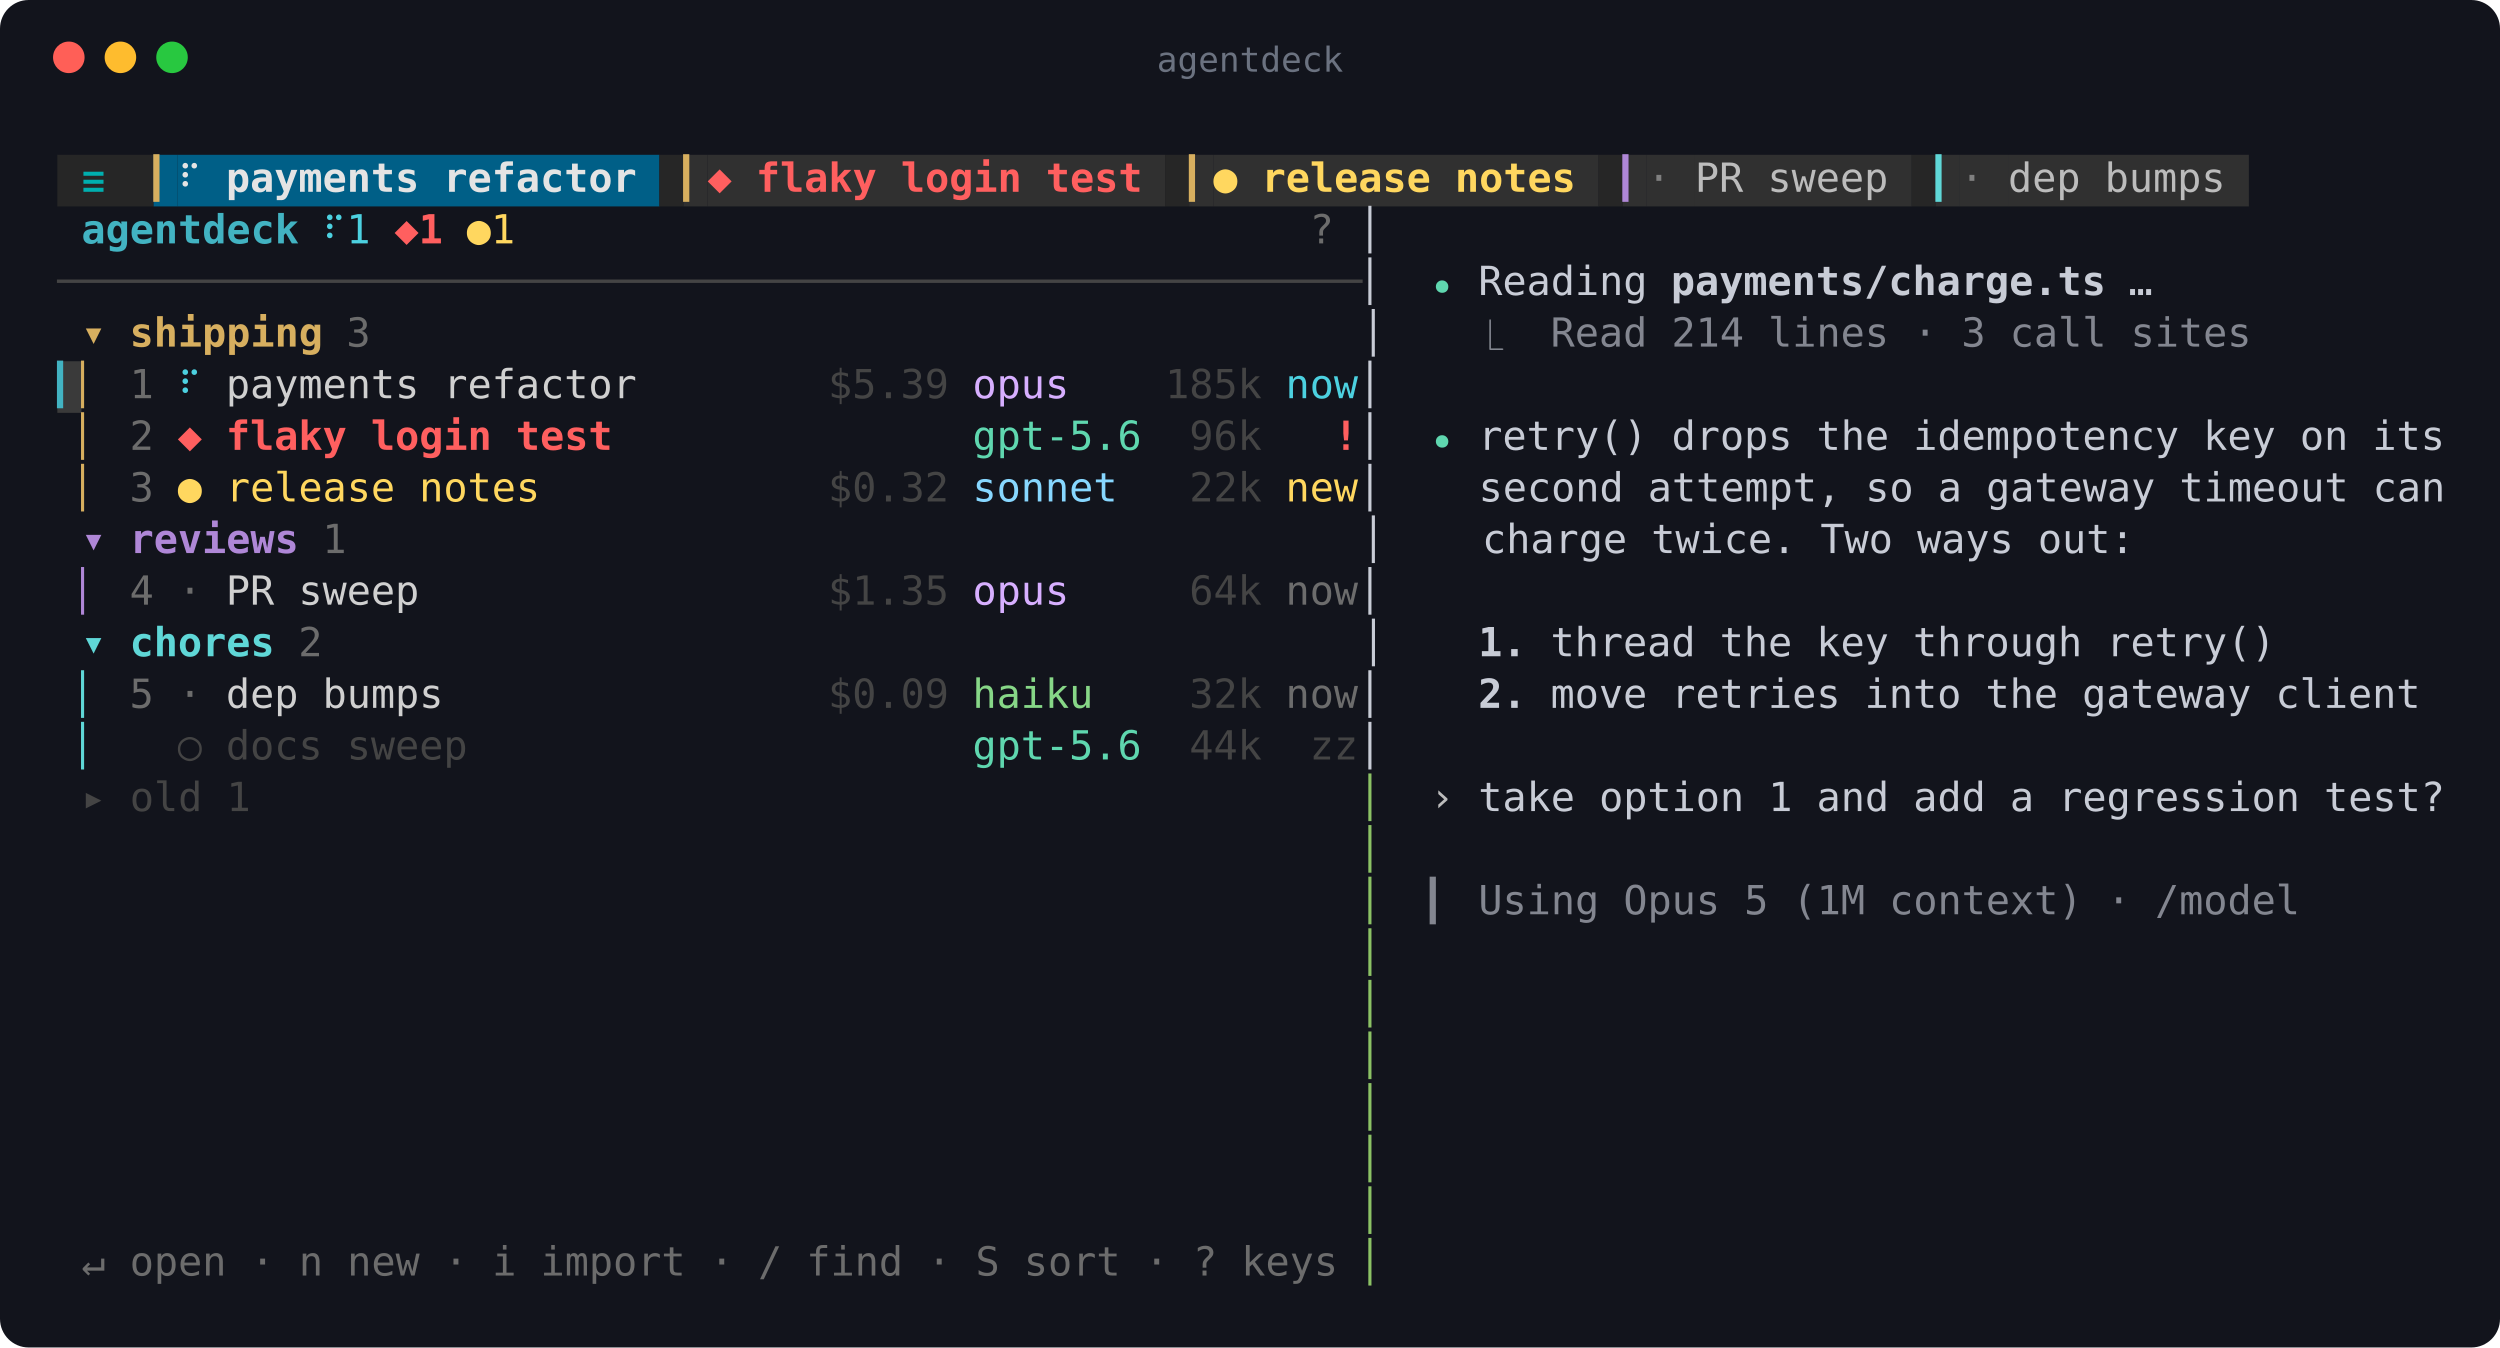
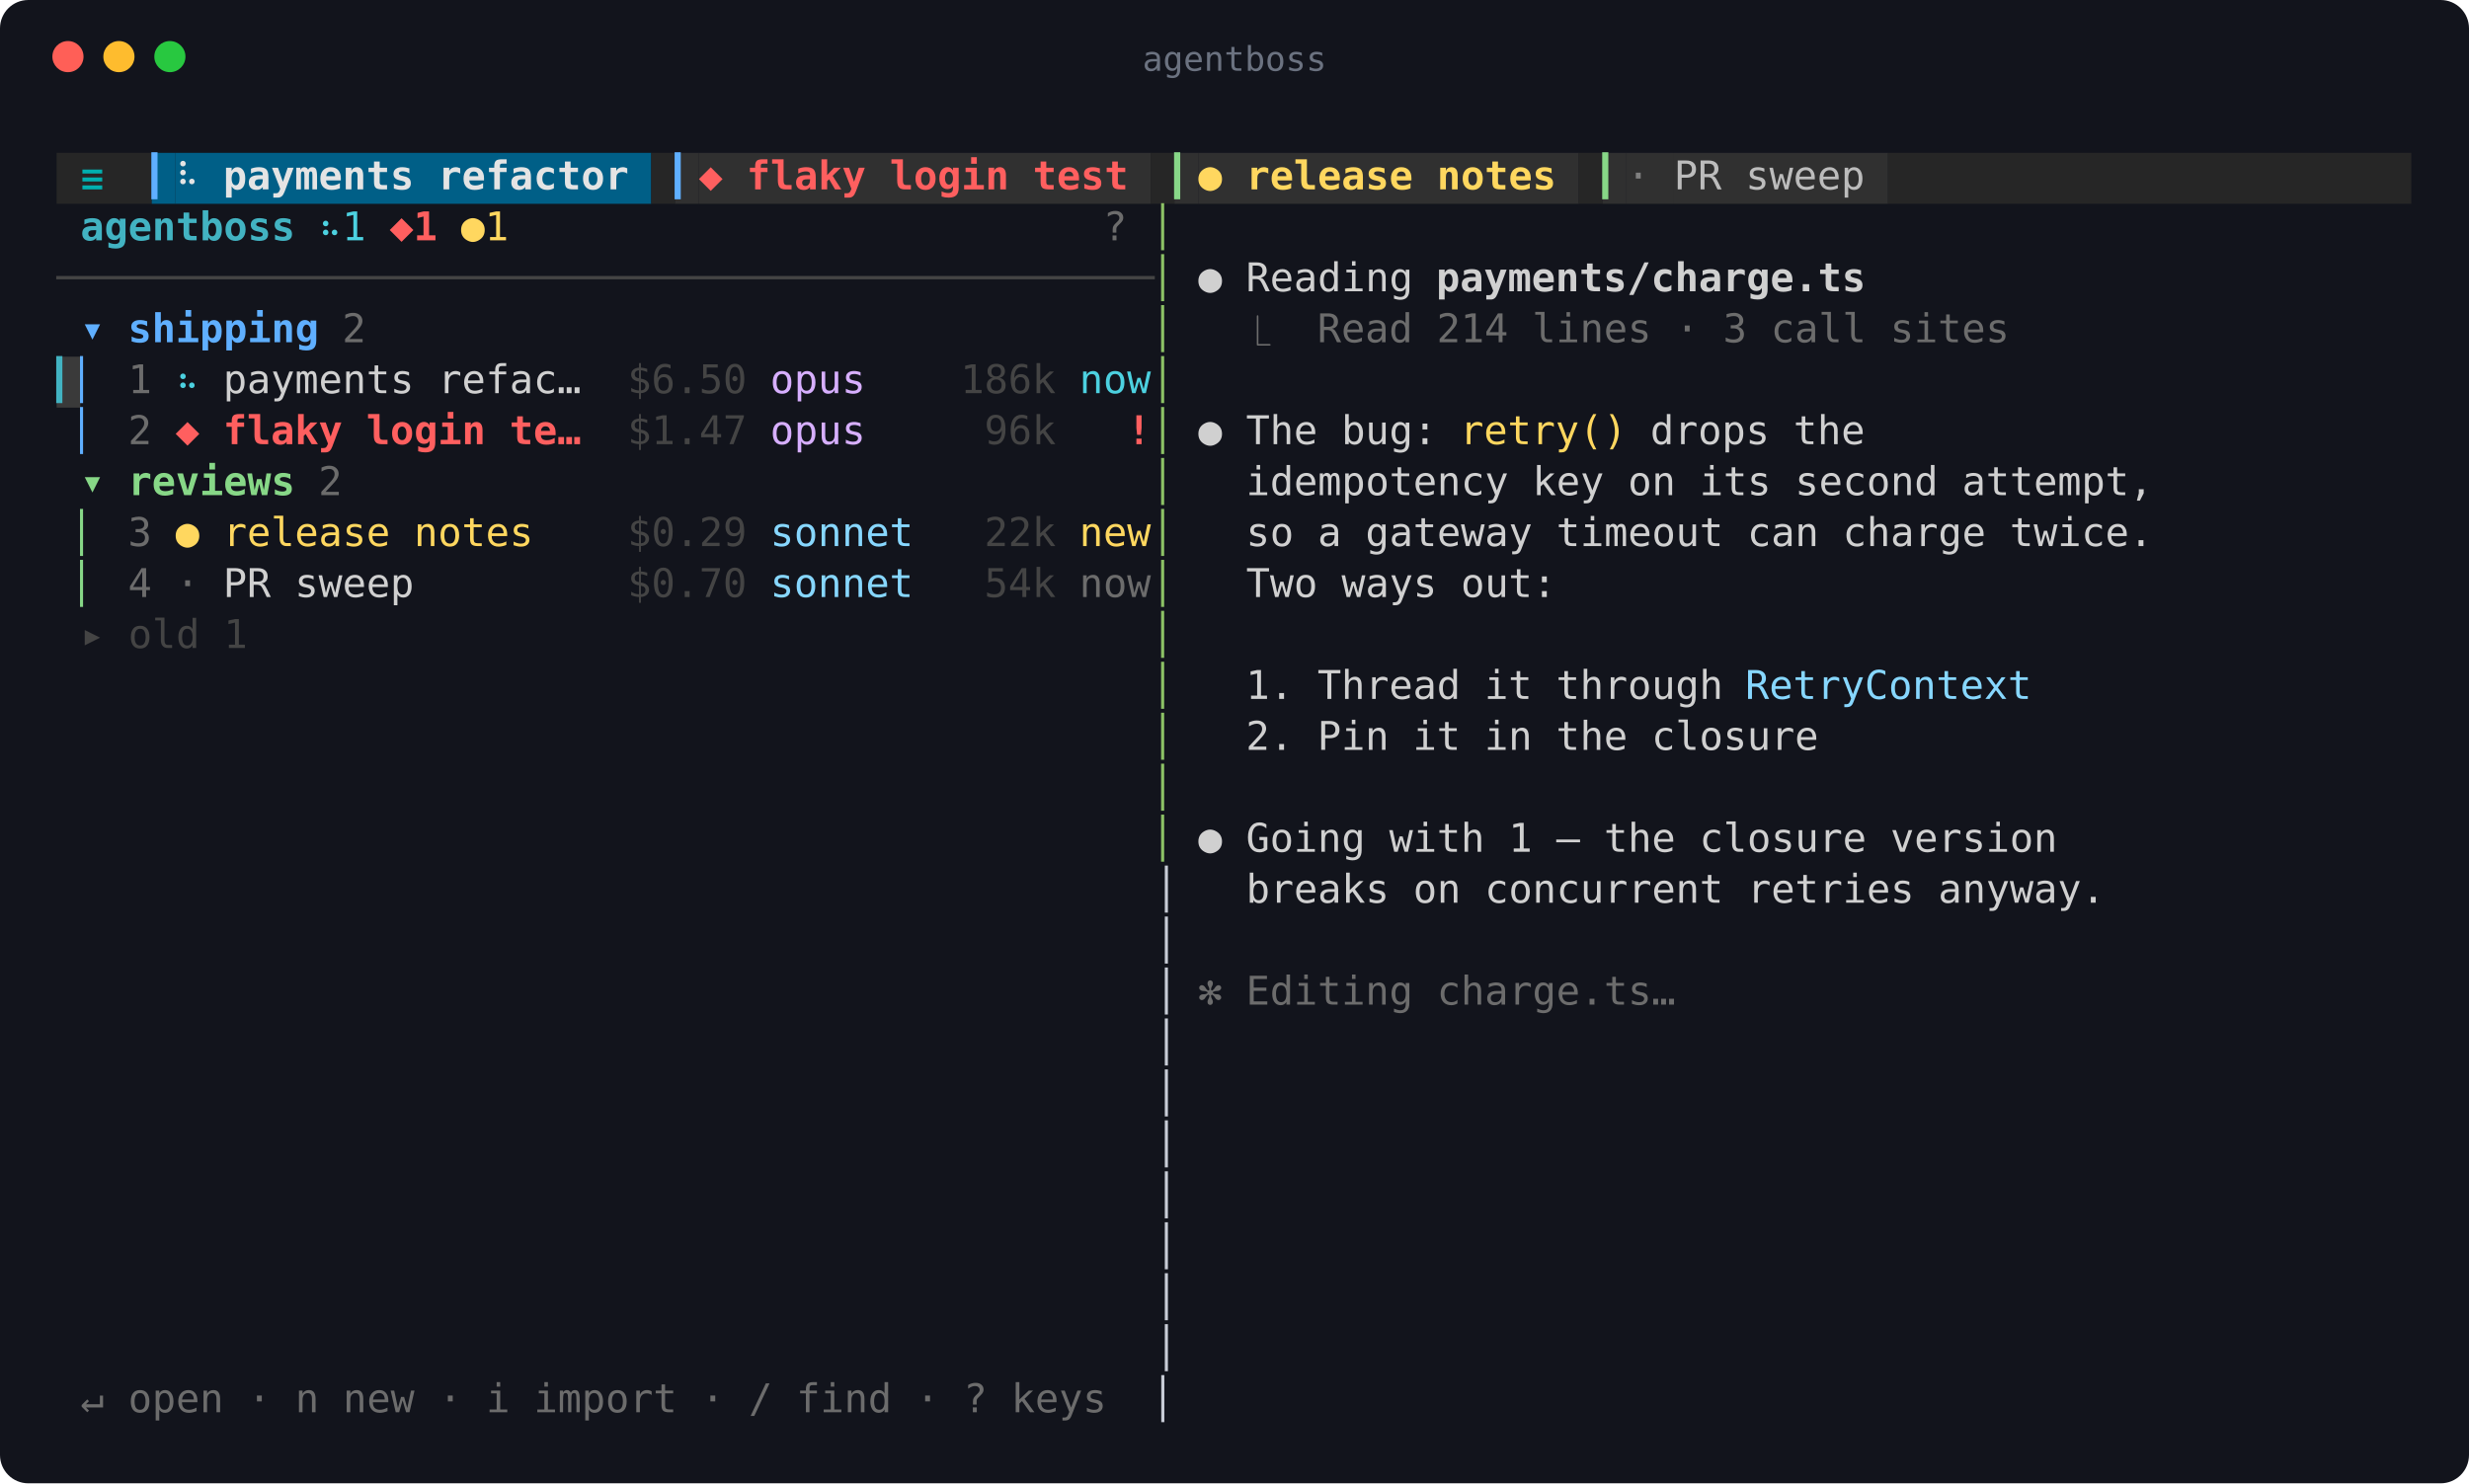
- <svg xmlns="http://www.w3.org/2000/svg" width="872" height="470" viewBox="0 0 872 470" font-family="ui-monospace,SFMono-Regular,Menlo,Consolas,&quot;DejaVu Sans Mono&quot;,monospace" font-size="14.0">
-   <rect width="872" height="470" rx="10" fill="#12141c" />
+ <svg xmlns="http://www.w3.org/2000/svg" width="872" height="524" viewBox="0 0 872 524" font-family="ui-monospace,SFMono-Regular,Menlo,Consolas,&quot;DejaVu Sans Mono&quot;,monospace" font-size="14.0">
+   <rect width="872" height="524" rx="10" fill="#12141c" />
  <g>
    <circle cx="24" cy="20" r="5.5" fill="#ff5f57" />
    <circle cx="42" cy="20" r="5.5" fill="#febc2e" />
    <circle cx="60" cy="20" r="5.5" fill="#28c840" />
-     <text x="436" y="25" fill="#6b7280" font-size="12" text-anchor="middle">agentdeck</text>
+     <text x="436" y="25" fill="#6b7280" font-size="12" text-anchor="middle">agentboss</text>
  </g>
  <rect x="20.0" y="54.0" width="33.6" height="18.0" fill="#262626" />
  <rect x="53.6" y="54.0" width="8.4" height="18.0" fill="#005f87" />
  <rect x="62.0" y="54.0" width="168.0" height="18.0" fill="#005f87" />
  <rect x="230.0" y="54.0" width="8.4" height="18.0" fill="#262626" />
  <rect x="238.4" y="54.0" width="8.4" height="18.0" fill="#303030" />
  <rect x="246.8" y="54.0" width="159.6" height="18.0" fill="#303030" />
  <rect x="406.4" y="54.0" width="8.4" height="18.0" fill="#262626" />
  <rect x="414.8" y="54.0" width="8.4" height="18.0" fill="#303030" />
  <rect x="423.2" y="54.0" width="134.4" height="18.0" fill="#303030" />
  <rect x="557.6" y="54.0" width="8.4" height="18.0" fill="#262626" />
  <rect x="566.0" y="54.0" width="8.4" height="18.0" fill="#303030" />
  <rect x="574.4" y="54.0" width="16.8" height="18.0" fill="#303030" />
  <rect x="591.2" y="54.0" width="75.6" height="18.0" fill="#303030" />
-   <rect x="666.8" y="54.0" width="8.4" height="18.0" fill="#262626" />
-   <rect x="675.2" y="54.0" width="8.4" height="18.0" fill="#303030" />
-   <rect x="683.6" y="54.0" width="16.8" height="18.0" fill="#303030" />
-   <rect x="700.4" y="54.0" width="84.0" height="18.0" fill="#303030" />
+   <rect x="666.8" y="54.0" width="184.8" height="18.0" fill="#262626" />
  <rect x="20.0" y="126.0" width="8.4" height="18.0" fill="#3a3a3a" />
  <text x="20.0" y="66.9" fill="#00afaf" textLength="33.6" lengthAdjust="spacingAndGlyphs" xml:space="preserve" font-weight="600"> ☰ </text>
-   <text x="53.6" y="66.9" fill="#d7af5f" textLength="8.4" lengthAdjust="spacingAndGlyphs" xml:space="preserve">▎</text>
-   <text x="62.0" y="66.9" fill="#e4e4e4" textLength="168.0" lengthAdjust="spacingAndGlyphs" xml:space="preserve" font-weight="600">⠏ payments refactor </text>
-   <text x="238.4" y="66.9" fill="#d7af5f" textLength="8.4" lengthAdjust="spacingAndGlyphs" xml:space="preserve">▎</text>
+   <text x="53.6" y="66.9" fill="#5fafff" textLength="8.4" lengthAdjust="spacingAndGlyphs" xml:space="preserve">▎</text>
+   <text x="62.0" y="66.9" fill="#e4e4e4" textLength="168.0" lengthAdjust="spacingAndGlyphs" xml:space="preserve" font-weight="600">⠧ payments refactor </text>
+   <text x="238.4" y="66.9" fill="#5fafff" textLength="8.4" lengthAdjust="spacingAndGlyphs" xml:space="preserve">▎</text>
  <text x="246.8" y="66.9" fill="#ff5f5f" textLength="159.6" lengthAdjust="spacingAndGlyphs" xml:space="preserve" font-weight="600">◆ flaky login test </text>
-   <text x="414.8" y="66.9" fill="#d7af5f" textLength="8.4" lengthAdjust="spacingAndGlyphs" xml:space="preserve">▎</text>
+   <text x="414.8" y="66.9" fill="#87d787" textLength="8.4" lengthAdjust="spacingAndGlyphs" xml:space="preserve">▎</text>
  <text x="423.2" y="66.9" fill="#ffd75f" textLength="134.4" lengthAdjust="spacingAndGlyphs" xml:space="preserve" font-weight="600">● release notes </text>
-   <text x="566.0" y="66.9" fill="#af87d7" textLength="8.4" lengthAdjust="spacingAndGlyphs" xml:space="preserve">▎</text>
+   <text x="566.0" y="66.9" fill="#87d787" textLength="8.4" lengthAdjust="spacingAndGlyphs" xml:space="preserve">▎</text>
  <text x="574.4" y="66.9" fill="#808080" textLength="16.8" lengthAdjust="spacingAndGlyphs" xml:space="preserve">· </text>
  <text x="591.2" y="66.9" fill="#bcbcbc" textLength="75.6" lengthAdjust="spacingAndGlyphs" xml:space="preserve">PR sweep </text>
-   <text x="675.2" y="66.9" fill="#5fd7d7" textLength="8.4" lengthAdjust="spacingAndGlyphs" xml:space="preserve">▎</text>
-   <text x="683.6" y="66.9" fill="#808080" textLength="16.8" lengthAdjust="spacingAndGlyphs" xml:space="preserve">· </text>
-   <text x="700.4" y="66.9" fill="#bcbcbc" textLength="84.0" lengthAdjust="spacingAndGlyphs" xml:space="preserve">dep bumps </text>
-   <text x="28.4" y="84.9" fill="#42b3c2" textLength="75.6" lengthAdjust="spacingAndGlyphs" xml:space="preserve" font-weight="600">agentdeck</text>
-   <text x="112.4" y="84.9" fill="#4cd1e0" textLength="16.8" lengthAdjust="spacingAndGlyphs" xml:space="preserve">⠏1</text>
+   <text x="28.4" y="84.9" fill="#42b3c2" textLength="75.6" lengthAdjust="spacingAndGlyphs" xml:space="preserve" font-weight="600">agentboss</text>
+   <text x="112.4" y="84.9" fill="#4cd1e0" textLength="16.8" lengthAdjust="spacingAndGlyphs" xml:space="preserve">⠦1</text>
  <text x="137.6" y="84.9" fill="#ff5f5f" textLength="16.8" lengthAdjust="spacingAndGlyphs" xml:space="preserve" font-weight="600">◆1</text>
  <text x="162.8" y="84.9" fill="#ffd75f" textLength="16.8" lengthAdjust="spacingAndGlyphs" xml:space="preserve">●1</text>
-   <text x="456.8" y="84.9" fill="#6c6c6c" textLength="16.8" lengthAdjust="spacingAndGlyphs" xml:space="preserve">? </text>
-   <text x="473.6" y="84.9" fill="#c8ccd6" textLength="8.4" lengthAdjust="spacingAndGlyphs" xml:space="preserve">│</text>
-   <text x="20.0" y="102.9" fill="#444444" textLength="453.6" lengthAdjust="spacingAndGlyphs" xml:space="preserve">──────────────────────────────────────────────────────</text>
-   <text x="473.6" y="102.9" fill="#c8ccd6" textLength="25.2" lengthAdjust="spacingAndGlyphs" xml:space="preserve">│  </text>
-   <text x="498.8" y="102.9" fill="#5fd7af" textLength="8.4" lengthAdjust="spacingAndGlyphs" xml:space="preserve">⏺</text>
-   <text x="507.2" y="102.9" fill="#c8ccd6" textLength="75.6" lengthAdjust="spacingAndGlyphs" xml:space="preserve"> Reading </text>
-   <text x="582.8" y="102.9" fill="#c8ccd6" textLength="151.2" lengthAdjust="spacingAndGlyphs" xml:space="preserve" font-weight="600">payments/charge.ts</text>
-   <text x="734.0" y="102.9" fill="#c8ccd6" textLength="16.8" lengthAdjust="spacingAndGlyphs" xml:space="preserve"> …</text>
-   <text x="20.0" y="120.9" fill="#d7af5f" textLength="25.2" lengthAdjust="spacingAndGlyphs" xml:space="preserve"> ▾ </text>
-   <text x="45.2" y="120.9" fill="#d7af5f" textLength="67.2" lengthAdjust="spacingAndGlyphs" xml:space="preserve" font-weight="600">shipping</text>
-   <text x="112.4" y="120.9" fill="#6c6c6c" textLength="16.8" lengthAdjust="spacingAndGlyphs" xml:space="preserve"> 3</text>
-   <text x="129.2" y="120.9" fill="#c8ccd6" textLength="386.4" lengthAdjust="spacingAndGlyphs" xml:space="preserve">                                         │    </text>
-   <text x="515.6" y="120.9" fill="#c8ccd6" textLength="268.8" lengthAdjust="spacingAndGlyphs" xml:space="preserve" opacity="0.62">⎿  Read 214 lines · 3 call sites</text>
+   <text x="389.6" y="84.9" fill="#6c6c6c" textLength="16.8" lengthAdjust="spacingAndGlyphs" xml:space="preserve">? </text>
+   <text x="406.4" y="84.9" fill="#8cc265" textLength="8.4" lengthAdjust="spacingAndGlyphs" xml:space="preserve">│</text>
+   <text x="20.0" y="102.9" fill="#444444" textLength="386.4" lengthAdjust="spacingAndGlyphs" xml:space="preserve">──────────────────────────────────────────────</text>
+   <text x="406.4" y="102.9" fill="#8cc265" textLength="8.4" lengthAdjust="spacingAndGlyphs" xml:space="preserve">│</text>
+   <text x="423.2" y="102.9" fill="#d0d0d0" textLength="84.0" lengthAdjust="spacingAndGlyphs" xml:space="preserve">● Reading </text>
+   <text x="507.2" y="102.9" fill="#d0d0d0" textLength="151.2" lengthAdjust="spacingAndGlyphs" xml:space="preserve" font-weight="600">payments/charge.ts</text>
+   <text x="20.0" y="120.9" fill="#5fafff" textLength="25.2" lengthAdjust="spacingAndGlyphs" xml:space="preserve"> ▾ </text>
+   <text x="45.2" y="120.9" fill="#5fafff" textLength="67.2" lengthAdjust="spacingAndGlyphs" xml:space="preserve" font-weight="600">shipping</text>
+   <text x="112.4" y="120.9" fill="#6c6c6c" textLength="16.8" lengthAdjust="spacingAndGlyphs" xml:space="preserve"> 2</text>
+   <text x="406.4" y="120.9" fill="#8cc265" textLength="8.4" lengthAdjust="spacingAndGlyphs" xml:space="preserve">│</text>
+   <text x="440.0" y="120.9" fill="#6c6c6c" textLength="268.8" lengthAdjust="spacingAndGlyphs" xml:space="preserve">⎿  Read 214 lines · 3 call sites</text>
  <text x="20.0" y="138.9" fill="#42b3c2" textLength="8.4" lengthAdjust="spacingAndGlyphs" xml:space="preserve" font-weight="600">▎</text>
-   <text x="28.4" y="138.9" fill="#d7af5f" textLength="8.4" lengthAdjust="spacingAndGlyphs" xml:space="preserve">▏</text>
+   <text x="28.4" y="138.9" fill="#5fafff" textLength="8.4" lengthAdjust="spacingAndGlyphs" xml:space="preserve">▏</text>
  <text x="45.2" y="138.9" fill="#6c6c6c" textLength="16.8" lengthAdjust="spacingAndGlyphs" xml:space="preserve">1 </text>
-   <text x="62.0" y="138.9" fill="#4cd1e0" textLength="8.4" lengthAdjust="spacingAndGlyphs" xml:space="preserve">⠏</text>
-   <text x="78.8" y="138.9" fill="#d0d0d0" textLength="193.2" lengthAdjust="spacingAndGlyphs" xml:space="preserve">payments refactor      </text>
-   <text x="280.4" y="138.9" fill="#444444" textLength="50.4" lengthAdjust="spacingAndGlyphs" xml:space="preserve"> $5.39</text>
-   <text x="339.2" y="138.9" fill="#d7afff" textLength="58.8" lengthAdjust="spacingAndGlyphs" xml:space="preserve">opus   </text>
-   <text x="406.4" y="138.9" fill="#444444" textLength="33.6" lengthAdjust="spacingAndGlyphs" xml:space="preserve">185k</text>
-   <text x="448.4" y="138.9" fill="#4cd1e0" textLength="25.2" lengthAdjust="spacingAndGlyphs" xml:space="preserve">now</text>
-   <text x="473.6" y="138.9" fill="#c8ccd6" textLength="8.4" lengthAdjust="spacingAndGlyphs" xml:space="preserve">│</text>
-   <text x="28.4" y="156.9" fill="#d7af5f" textLength="8.4" lengthAdjust="spacingAndGlyphs" xml:space="preserve">▏</text>
+   <text x="62.0" y="138.9" fill="#4cd1e0" textLength="8.4" lengthAdjust="spacingAndGlyphs" xml:space="preserve">⠦</text>
+   <text x="78.8" y="138.9" fill="#d0d0d0" textLength="126.0" lengthAdjust="spacingAndGlyphs" xml:space="preserve">payments refac…</text>
+   <text x="213.2" y="138.9" fill="#444444" textLength="50.4" lengthAdjust="spacingAndGlyphs" xml:space="preserve"> $6.50</text>
+   <text x="272.0" y="138.9" fill="#d7afff" textLength="58.8" lengthAdjust="spacingAndGlyphs" xml:space="preserve">opus   </text>
+   <text x="339.2" y="138.9" fill="#444444" textLength="33.6" lengthAdjust="spacingAndGlyphs" xml:space="preserve">186k</text>
+   <text x="381.2" y="138.9" fill="#4cd1e0" textLength="25.2" lengthAdjust="spacingAndGlyphs" xml:space="preserve">now</text>
+   <text x="406.4" y="138.9" fill="#8cc265" textLength="8.4" lengthAdjust="spacingAndGlyphs" xml:space="preserve">│</text>
+   <text x="28.4" y="156.9" fill="#5fafff" textLength="8.4" lengthAdjust="spacingAndGlyphs" xml:space="preserve">▏</text>
  <text x="45.2" y="156.9" fill="#6c6c6c" textLength="16.8" lengthAdjust="spacingAndGlyphs" xml:space="preserve">2 </text>
  <text x="62.0" y="156.9" fill="#ff5f5f" textLength="8.4" lengthAdjust="spacingAndGlyphs" xml:space="preserve" font-weight="600">◆</text>
-   <text x="78.8" y="156.9" fill="#ff5f5f" textLength="193.2" lengthAdjust="spacingAndGlyphs" xml:space="preserve" font-weight="600">flaky login test       </text>
-   <text x="339.2" y="156.9" fill="#5fd7af" textLength="58.8" lengthAdjust="spacingAndGlyphs" xml:space="preserve">gpt-5.6</text>
-   <text x="406.4" y="156.9" fill="#444444" textLength="33.6" lengthAdjust="spacingAndGlyphs" xml:space="preserve"> 96k</text>
-   <text x="448.4" y="156.9" fill="#ff5f5f" textLength="25.2" lengthAdjust="spacingAndGlyphs" xml:space="preserve" font-weight="600">  !</text>
-   <text x="473.6" y="156.9" fill="#c8ccd6" textLength="25.2" lengthAdjust="spacingAndGlyphs" xml:space="preserve">│  </text>
-   <text x="498.8" y="156.9" fill="#5fd7af" textLength="8.4" lengthAdjust="spacingAndGlyphs" xml:space="preserve">⏺</text>
-   <text x="507.2" y="156.9" fill="#c8ccd6" textLength="344.4" lengthAdjust="spacingAndGlyphs" xml:space="preserve"> retry() drops the idempotency key on its</text>
-   <text x="28.4" y="174.9" fill="#d7af5f" textLength="8.4" lengthAdjust="spacingAndGlyphs" xml:space="preserve">▏</text>
-   <text x="45.2" y="174.9" fill="#6c6c6c" textLength="16.8" lengthAdjust="spacingAndGlyphs" xml:space="preserve">3 </text>
-   <text x="62.0" y="174.9" fill="#ffd75f" textLength="8.4" lengthAdjust="spacingAndGlyphs" xml:space="preserve">●</text>
-   <text x="78.8" y="174.9" fill="#ffd75f" textLength="193.2" lengthAdjust="spacingAndGlyphs" xml:space="preserve">release notes          </text>
-   <text x="280.4" y="174.9" fill="#444444" textLength="50.4" lengthAdjust="spacingAndGlyphs" xml:space="preserve"> $0.32</text>
-   <text x="339.2" y="174.9" fill="#87d7ff" textLength="58.8" lengthAdjust="spacingAndGlyphs" xml:space="preserve">sonnet </text>
-   <text x="406.4" y="174.9" fill="#444444" textLength="33.6" lengthAdjust="spacingAndGlyphs" xml:space="preserve"> 22k</text>
-   <text x="448.4" y="174.9" fill="#ffd75f" textLength="25.2" lengthAdjust="spacingAndGlyphs" xml:space="preserve">new</text>
-   <text x="473.6" y="174.9" fill="#c8ccd6" textLength="378.0" lengthAdjust="spacingAndGlyphs" xml:space="preserve">│    second attempt, so a gateway timeout can</text>
-   <text x="20.0" y="192.9" fill="#af87d7" textLength="25.2" lengthAdjust="spacingAndGlyphs" xml:space="preserve"> ▾ </text>
-   <text x="45.2" y="192.9" fill="#af87d7" textLength="58.8" lengthAdjust="spacingAndGlyphs" xml:space="preserve" font-weight="600">reviews</text>
-   <text x="104.0" y="192.9" fill="#6c6c6c" textLength="16.8" lengthAdjust="spacingAndGlyphs" xml:space="preserve"> 1</text>
-   <text x="120.8" y="192.9" fill="#c8ccd6" textLength="621.6" lengthAdjust="spacingAndGlyphs" xml:space="preserve">                                          │    charge twice. Two ways out:</text>
-   <text x="28.4" y="210.9" fill="#af87d7" textLength="8.4" lengthAdjust="spacingAndGlyphs" xml:space="preserve">▏</text>
+   <text x="78.8" y="156.9" fill="#ff5f5f" textLength="126.0" lengthAdjust="spacingAndGlyphs" xml:space="preserve" font-weight="600">flaky login te…</text>
+   <text x="213.2" y="156.9" fill="#444444" textLength="50.4" lengthAdjust="spacingAndGlyphs" xml:space="preserve"> $1.47</text>
+   <text x="272.0" y="156.9" fill="#d7afff" textLength="58.8" lengthAdjust="spacingAndGlyphs" xml:space="preserve">opus   </text>
+   <text x="339.2" y="156.9" fill="#444444" textLength="33.6" lengthAdjust="spacingAndGlyphs" xml:space="preserve"> 96k</text>
+   <text x="381.2" y="156.9" fill="#ff5f5f" textLength="25.2" lengthAdjust="spacingAndGlyphs" xml:space="preserve" font-weight="600">  !</text>
+   <text x="406.4" y="156.9" fill="#8cc265" textLength="8.4" lengthAdjust="spacingAndGlyphs" xml:space="preserve">│</text>
+   <text x="423.2" y="156.9" fill="#d0d0d0" textLength="92.4" lengthAdjust="spacingAndGlyphs" xml:space="preserve">● The bug: </text>
+   <text x="515.6" y="156.9" fill="#ffd75f" textLength="58.8" lengthAdjust="spacingAndGlyphs" xml:space="preserve">retry()</text>
+   <text x="574.4" y="156.9" fill="#d0d0d0" textLength="84.0" lengthAdjust="spacingAndGlyphs" xml:space="preserve"> drops the</text>
+   <text x="20.0" y="174.9" fill="#87d787" textLength="25.2" lengthAdjust="spacingAndGlyphs" xml:space="preserve"> ▾ </text>
+   <text x="45.2" y="174.9" fill="#87d787" textLength="58.8" lengthAdjust="spacingAndGlyphs" xml:space="preserve" font-weight="600">reviews</text>
+   <text x="104.0" y="174.9" fill="#6c6c6c" textLength="16.8" lengthAdjust="spacingAndGlyphs" xml:space="preserve"> 2</text>
+   <text x="406.4" y="174.9" fill="#8cc265" textLength="8.4" lengthAdjust="spacingAndGlyphs" xml:space="preserve">│</text>
+   <text x="414.8" y="174.9" fill="#d0d0d0" textLength="344.4" lengthAdjust="spacingAndGlyphs" xml:space="preserve">   idempotency key on its second attempt,</text>
+   <text x="28.4" y="192.9" fill="#87d787" textLength="8.4" lengthAdjust="spacingAndGlyphs" xml:space="preserve">▏</text>
+   <text x="45.2" y="192.9" fill="#6c6c6c" textLength="16.8" lengthAdjust="spacingAndGlyphs" xml:space="preserve">3 </text>
+   <text x="62.0" y="192.9" fill="#ffd75f" textLength="8.4" lengthAdjust="spacingAndGlyphs" xml:space="preserve">●</text>
+   <text x="78.8" y="192.9" fill="#ffd75f" textLength="126.0" lengthAdjust="spacingAndGlyphs" xml:space="preserve">release notes  </text>
+   <text x="213.2" y="192.9" fill="#444444" textLength="50.4" lengthAdjust="spacingAndGlyphs" xml:space="preserve"> $0.29</text>
+   <text x="272.0" y="192.9" fill="#87d7ff" textLength="58.8" lengthAdjust="spacingAndGlyphs" xml:space="preserve">sonnet </text>
+   <text x="339.2" y="192.9" fill="#444444" textLength="33.6" lengthAdjust="spacingAndGlyphs" xml:space="preserve"> 22k</text>
+   <text x="381.2" y="192.9" fill="#ffd75f" textLength="25.2" lengthAdjust="spacingAndGlyphs" xml:space="preserve">new</text>
+   <text x="406.4" y="192.9" fill="#8cc265" textLength="8.4" lengthAdjust="spacingAndGlyphs" xml:space="preserve">│</text>
+   <text x="414.8" y="192.9" fill="#d0d0d0" textLength="344.4" lengthAdjust="spacingAndGlyphs" xml:space="preserve">   so a gateway timeout can charge twice.</text>
+   <text x="28.4" y="210.9" fill="#87d787" textLength="8.4" lengthAdjust="spacingAndGlyphs" xml:space="preserve">▏</text>
  <text x="45.2" y="210.9" fill="#6c6c6c" textLength="25.2" lengthAdjust="spacingAndGlyphs" xml:space="preserve">4 ·</text>
-   <text x="78.8" y="210.9" fill="#d0d0d0" textLength="193.2" lengthAdjust="spacingAndGlyphs" xml:space="preserve">PR sweep               </text>
-   <text x="280.4" y="210.9" fill="#444444" textLength="50.4" lengthAdjust="spacingAndGlyphs" xml:space="preserve"> $1.35</text>
-   <text x="339.2" y="210.9" fill="#d7afff" textLength="58.8" lengthAdjust="spacingAndGlyphs" xml:space="preserve">opus   </text>
-   <text x="406.4" y="210.9" fill="#444444" textLength="33.6" lengthAdjust="spacingAndGlyphs" xml:space="preserve"> 64k</text>
-   <text x="448.4" y="210.9" fill="#6c6c6c" textLength="25.2" lengthAdjust="spacingAndGlyphs" xml:space="preserve">now</text>
-   <text x="473.6" y="210.9" fill="#c8ccd6" textLength="8.4" lengthAdjust="spacingAndGlyphs" xml:space="preserve">│</text>
-   <text x="20.0" y="228.9" fill="#5fd7d7" textLength="25.2" lengthAdjust="spacingAndGlyphs" xml:space="preserve"> ▾ </text>
-   <text x="45.2" y="228.9" fill="#5fd7d7" textLength="50.4" lengthAdjust="spacingAndGlyphs" xml:space="preserve" font-weight="600">chores</text>
-   <text x="95.6" y="228.9" fill="#6c6c6c" textLength="16.8" lengthAdjust="spacingAndGlyphs" xml:space="preserve"> 2</text>
-   <text x="112.4" y="228.9" fill="#c8ccd6" textLength="403.2" lengthAdjust="spacingAndGlyphs" xml:space="preserve">                                           │    </text>
-   <text x="515.6" y="228.9" fill="#c8ccd6" textLength="16.8" lengthAdjust="spacingAndGlyphs" xml:space="preserve" font-weight="600">1.</text>
-   <text x="532.4" y="228.9" fill="#c8ccd6" textLength="260.4" lengthAdjust="spacingAndGlyphs" xml:space="preserve"> thread the key through retry()</text>
-   <text x="28.4" y="246.9" fill="#5fd7d7" textLength="8.4" lengthAdjust="spacingAndGlyphs" xml:space="preserve">▏</text>
-   <text x="45.2" y="246.9" fill="#6c6c6c" textLength="25.2" lengthAdjust="spacingAndGlyphs" xml:space="preserve">5 ·</text>
-   <text x="78.8" y="246.9" fill="#d0d0d0" textLength="193.2" lengthAdjust="spacingAndGlyphs" xml:space="preserve">dep bumps              </text>
-   <text x="280.4" y="246.9" fill="#444444" textLength="50.4" lengthAdjust="spacingAndGlyphs" xml:space="preserve"> $0.09</text>
-   <text x="339.2" y="246.9" fill="#87d787" textLength="58.8" lengthAdjust="spacingAndGlyphs" xml:space="preserve">haiku  </text>
-   <text x="406.4" y="246.9" fill="#444444" textLength="33.6" lengthAdjust="spacingAndGlyphs" xml:space="preserve"> 32k</text>
-   <text x="448.4" y="246.9" fill="#6c6c6c" textLength="25.2" lengthAdjust="spacingAndGlyphs" xml:space="preserve">now</text>
-   <text x="473.6" y="246.9" fill="#c8ccd6" textLength="42.0" lengthAdjust="spacingAndGlyphs" xml:space="preserve">│    </text>
-   <text x="515.6" y="246.9" fill="#c8ccd6" textLength="16.8" lengthAdjust="spacingAndGlyphs" xml:space="preserve" font-weight="600">2.</text>
-   <text x="532.4" y="246.9" fill="#c8ccd6" textLength="310.8" lengthAdjust="spacingAndGlyphs" xml:space="preserve"> move retries into the gateway client</text>
-   <text x="28.4" y="264.9" fill="#5fd7d7" textLength="8.4" lengthAdjust="spacingAndGlyphs" xml:space="preserve">▏</text>
-   <text x="62.0" y="264.9" fill="#444444" textLength="8.4" lengthAdjust="spacingAndGlyphs" xml:space="preserve">○</text>
-   <text x="78.8" y="264.9" fill="#444444" textLength="193.2" lengthAdjust="spacingAndGlyphs" xml:space="preserve">docs sweep             </text>
-   <text x="339.2" y="264.9" fill="#5fd7af" textLength="58.8" lengthAdjust="spacingAndGlyphs" xml:space="preserve">gpt-5.6</text>
-   <text x="406.4" y="264.9" fill="#444444" textLength="33.6" lengthAdjust="spacingAndGlyphs" xml:space="preserve"> 44k</text>
-   <text x="448.4" y="264.9" fill="#444444" textLength="25.2" lengthAdjust="spacingAndGlyphs" xml:space="preserve"> zz</text>
-   <text x="473.6" y="264.9" fill="#c8ccd6" textLength="8.4" lengthAdjust="spacingAndGlyphs" xml:space="preserve">│</text>
-   <text x="20.0" y="282.9" fill="#444444" textLength="67.2" lengthAdjust="spacingAndGlyphs" xml:space="preserve"> ▸ old 1</text>
-   <text x="473.6" y="282.9" fill="#8cc265" textLength="8.4" lengthAdjust="spacingAndGlyphs" xml:space="preserve">│</text>
-   <text x="498.8" y="282.9" fill="#bcbcbc" textLength="8.4" lengthAdjust="spacingAndGlyphs" xml:space="preserve">›</text>
-   <text x="507.2" y="282.9" fill="#c8ccd6" textLength="344.4" lengthAdjust="spacingAndGlyphs" xml:space="preserve"> take option 1 and add a regression test?</text>
-   <text x="473.6" y="300.9" fill="#8cc265" textLength="8.4" lengthAdjust="spacingAndGlyphs" xml:space="preserve">│</text>
-   <text x="473.6" y="318.9" fill="#8cc265" textLength="8.4" lengthAdjust="spacingAndGlyphs" xml:space="preserve">│</text>
-   <text x="498.8" y="318.9" fill="#c8ccd6" textLength="302.4" lengthAdjust="spacingAndGlyphs" xml:space="preserve" opacity="0.62">▎ Using Opus 5 (1M context) · /model</text>
-   <text x="473.6" y="336.9" fill="#8cc265" textLength="8.4" lengthAdjust="spacingAndGlyphs" xml:space="preserve">│</text>
-   <text x="473.6" y="354.9" fill="#8cc265" textLength="8.4" lengthAdjust="spacingAndGlyphs" xml:space="preserve">│</text>
-   <text x="473.6" y="372.9" fill="#8cc265" textLength="8.4" lengthAdjust="spacingAndGlyphs" xml:space="preserve">│</text>
-   <text x="473.6" y="390.9" fill="#8cc265" textLength="8.4" lengthAdjust="spacingAndGlyphs" xml:space="preserve">│</text>
-   <text x="473.6" y="408.9" fill="#8cc265" textLength="8.4" lengthAdjust="spacingAndGlyphs" xml:space="preserve">│</text>
-   <text x="473.6" y="426.9" fill="#8cc265" textLength="8.4" lengthAdjust="spacingAndGlyphs" xml:space="preserve">│</text>
-   <text x="28.4" y="444.9" fill="#6c6c6c" textLength="436.8" lengthAdjust="spacingAndGlyphs" xml:space="preserve">↵ open · n new · i import · / find · S sort · ? keys</text>
-   <text x="473.6" y="444.9" fill="#8cc265" textLength="8.4" lengthAdjust="spacingAndGlyphs" xml:space="preserve">│</text>
+   <text x="78.8" y="210.9" fill="#d0d0d0" textLength="126.0" lengthAdjust="spacingAndGlyphs" xml:space="preserve">PR sweep       </text>
+   <text x="213.2" y="210.9" fill="#444444" textLength="50.4" lengthAdjust="spacingAndGlyphs" xml:space="preserve"> $0.70</text>
+   <text x="272.0" y="210.9" fill="#87d7ff" textLength="58.8" lengthAdjust="spacingAndGlyphs" xml:space="preserve">sonnet </text>
+   <text x="339.2" y="210.9" fill="#444444" textLength="33.6" lengthAdjust="spacingAndGlyphs" xml:space="preserve"> 54k</text>
+   <text x="381.2" y="210.9" fill="#6c6c6c" textLength="25.2" lengthAdjust="spacingAndGlyphs" xml:space="preserve">now</text>
+   <text x="406.4" y="210.9" fill="#8cc265" textLength="8.4" lengthAdjust="spacingAndGlyphs" xml:space="preserve">│</text>
+   <text x="414.8" y="210.9" fill="#d0d0d0" textLength="134.4" lengthAdjust="spacingAndGlyphs" xml:space="preserve">   Two ways out:</text>
+   <text x="20.0" y="228.9" fill="#444444" textLength="67.2" lengthAdjust="spacingAndGlyphs" xml:space="preserve"> ▸ old 1</text>
+   <text x="406.4" y="228.9" fill="#8cc265" textLength="8.4" lengthAdjust="spacingAndGlyphs" xml:space="preserve">│</text>
+   <text x="406.4" y="246.9" fill="#8cc265" textLength="8.4" lengthAdjust="spacingAndGlyphs" xml:space="preserve">│</text>
+   <text x="440.0" y="246.9" fill="#d0d0d0" textLength="176.4" lengthAdjust="spacingAndGlyphs" xml:space="preserve">1. Thread it through </text>
+   <text x="616.4" y="246.9" fill="#87d7ff" textLength="100.8" lengthAdjust="spacingAndGlyphs" xml:space="preserve">RetryContext</text>
+   <text x="406.4" y="264.9" fill="#8cc265" textLength="8.4" lengthAdjust="spacingAndGlyphs" xml:space="preserve">│</text>
+   <text x="440.0" y="264.9" fill="#d0d0d0" textLength="201.6" lengthAdjust="spacingAndGlyphs" xml:space="preserve">2. Pin it in the closure</text>
+   <text x="406.4" y="282.9" fill="#8cc265" textLength="8.4" lengthAdjust="spacingAndGlyphs" xml:space="preserve">│</text>
+   <text x="406.4" y="300.9" fill="#8cc265" textLength="8.4" lengthAdjust="spacingAndGlyphs" xml:space="preserve">│</text>
+   <text x="423.2" y="300.9" fill="#d0d0d0" textLength="302.4" lengthAdjust="spacingAndGlyphs" xml:space="preserve">● Going with 1 — the closure version</text>
+   <text x="20.0" y="318.9" fill="#c8ccd6" textLength="394.8" lengthAdjust="spacingAndGlyphs" xml:space="preserve">                                              │</text>
+   <text x="414.8" y="318.9" fill="#d0d0d0" textLength="327.6" lengthAdjust="spacingAndGlyphs" xml:space="preserve">   breaks on concurrent retries anyway.</text>
+   <text x="20.0" y="336.9" fill="#c8ccd6" textLength="394.8" lengthAdjust="spacingAndGlyphs" xml:space="preserve">                                              │</text>
+   <text x="20.0" y="354.9" fill="#c8ccd6" textLength="403.2" lengthAdjust="spacingAndGlyphs" xml:space="preserve">                                              │ </text>
+   <text x="423.2" y="354.9" fill="#6c6c6c" textLength="168.0" lengthAdjust="spacingAndGlyphs" xml:space="preserve">✻ Editing charge.ts…</text>
+   <text x="20.0" y="372.9" fill="#c8ccd6" textLength="394.8" lengthAdjust="spacingAndGlyphs" xml:space="preserve">                                              │</text>
+   <text x="20.0" y="390.9" fill="#c8ccd6" textLength="394.8" lengthAdjust="spacingAndGlyphs" xml:space="preserve">                                              │</text>
+   <text x="20.0" y="408.9" fill="#c8ccd6" textLength="394.8" lengthAdjust="spacingAndGlyphs" xml:space="preserve">                                              │</text>
+   <text x="20.0" y="426.9" fill="#c8ccd6" textLength="394.8" lengthAdjust="spacingAndGlyphs" xml:space="preserve">                                              │</text>
+   <text x="20.0" y="444.9" fill="#c8ccd6" textLength="394.8" lengthAdjust="spacingAndGlyphs" xml:space="preserve">                                              │</text>
+   <text x="20.0" y="462.9" fill="#c8ccd6" textLength="394.8" lengthAdjust="spacingAndGlyphs" xml:space="preserve">                                              │</text>
+   <text x="20.0" y="480.9" fill="#c8ccd6" textLength="394.8" lengthAdjust="spacingAndGlyphs" xml:space="preserve">                                              │</text>
+   <text x="28.4" y="498.9" fill="#6c6c6c" textLength="361.2" lengthAdjust="spacingAndGlyphs" xml:space="preserve">↵ open · n new · i import · / find · ? keys</text>
+   <text x="389.6" y="498.9" fill="#c8ccd6" textLength="25.2" lengthAdjust="spacingAndGlyphs" xml:space="preserve">  │</text>
</svg>
